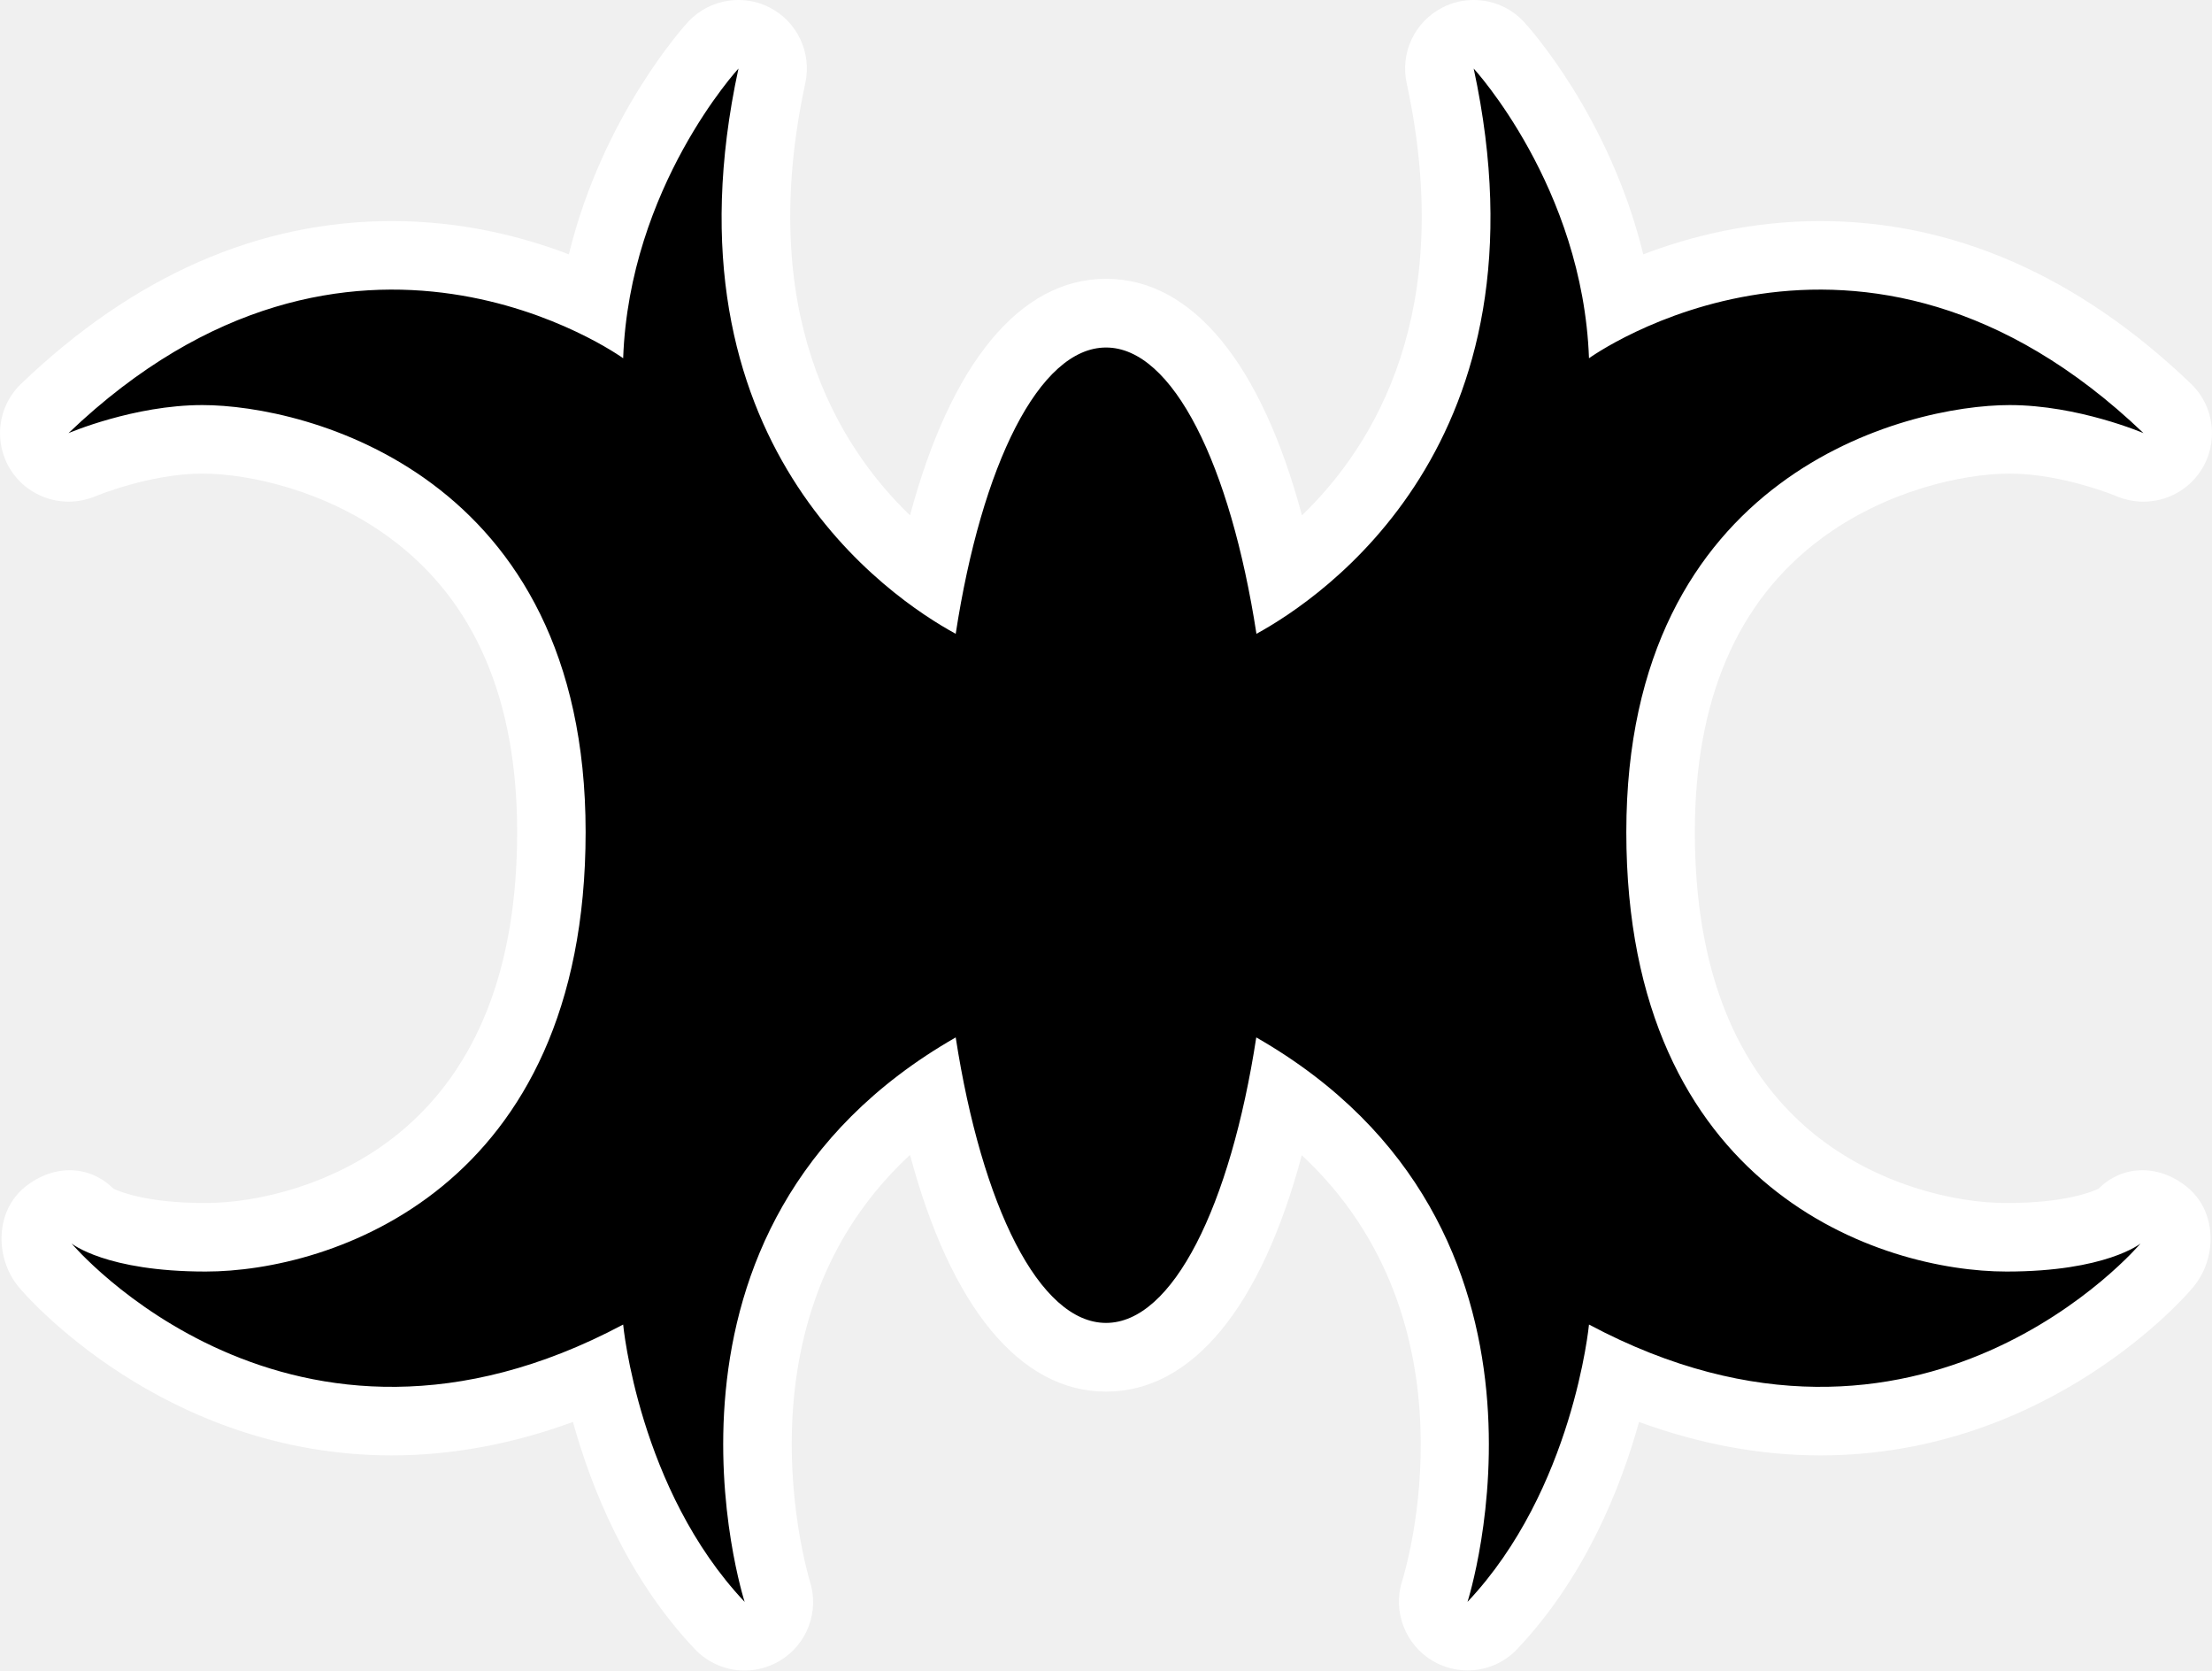
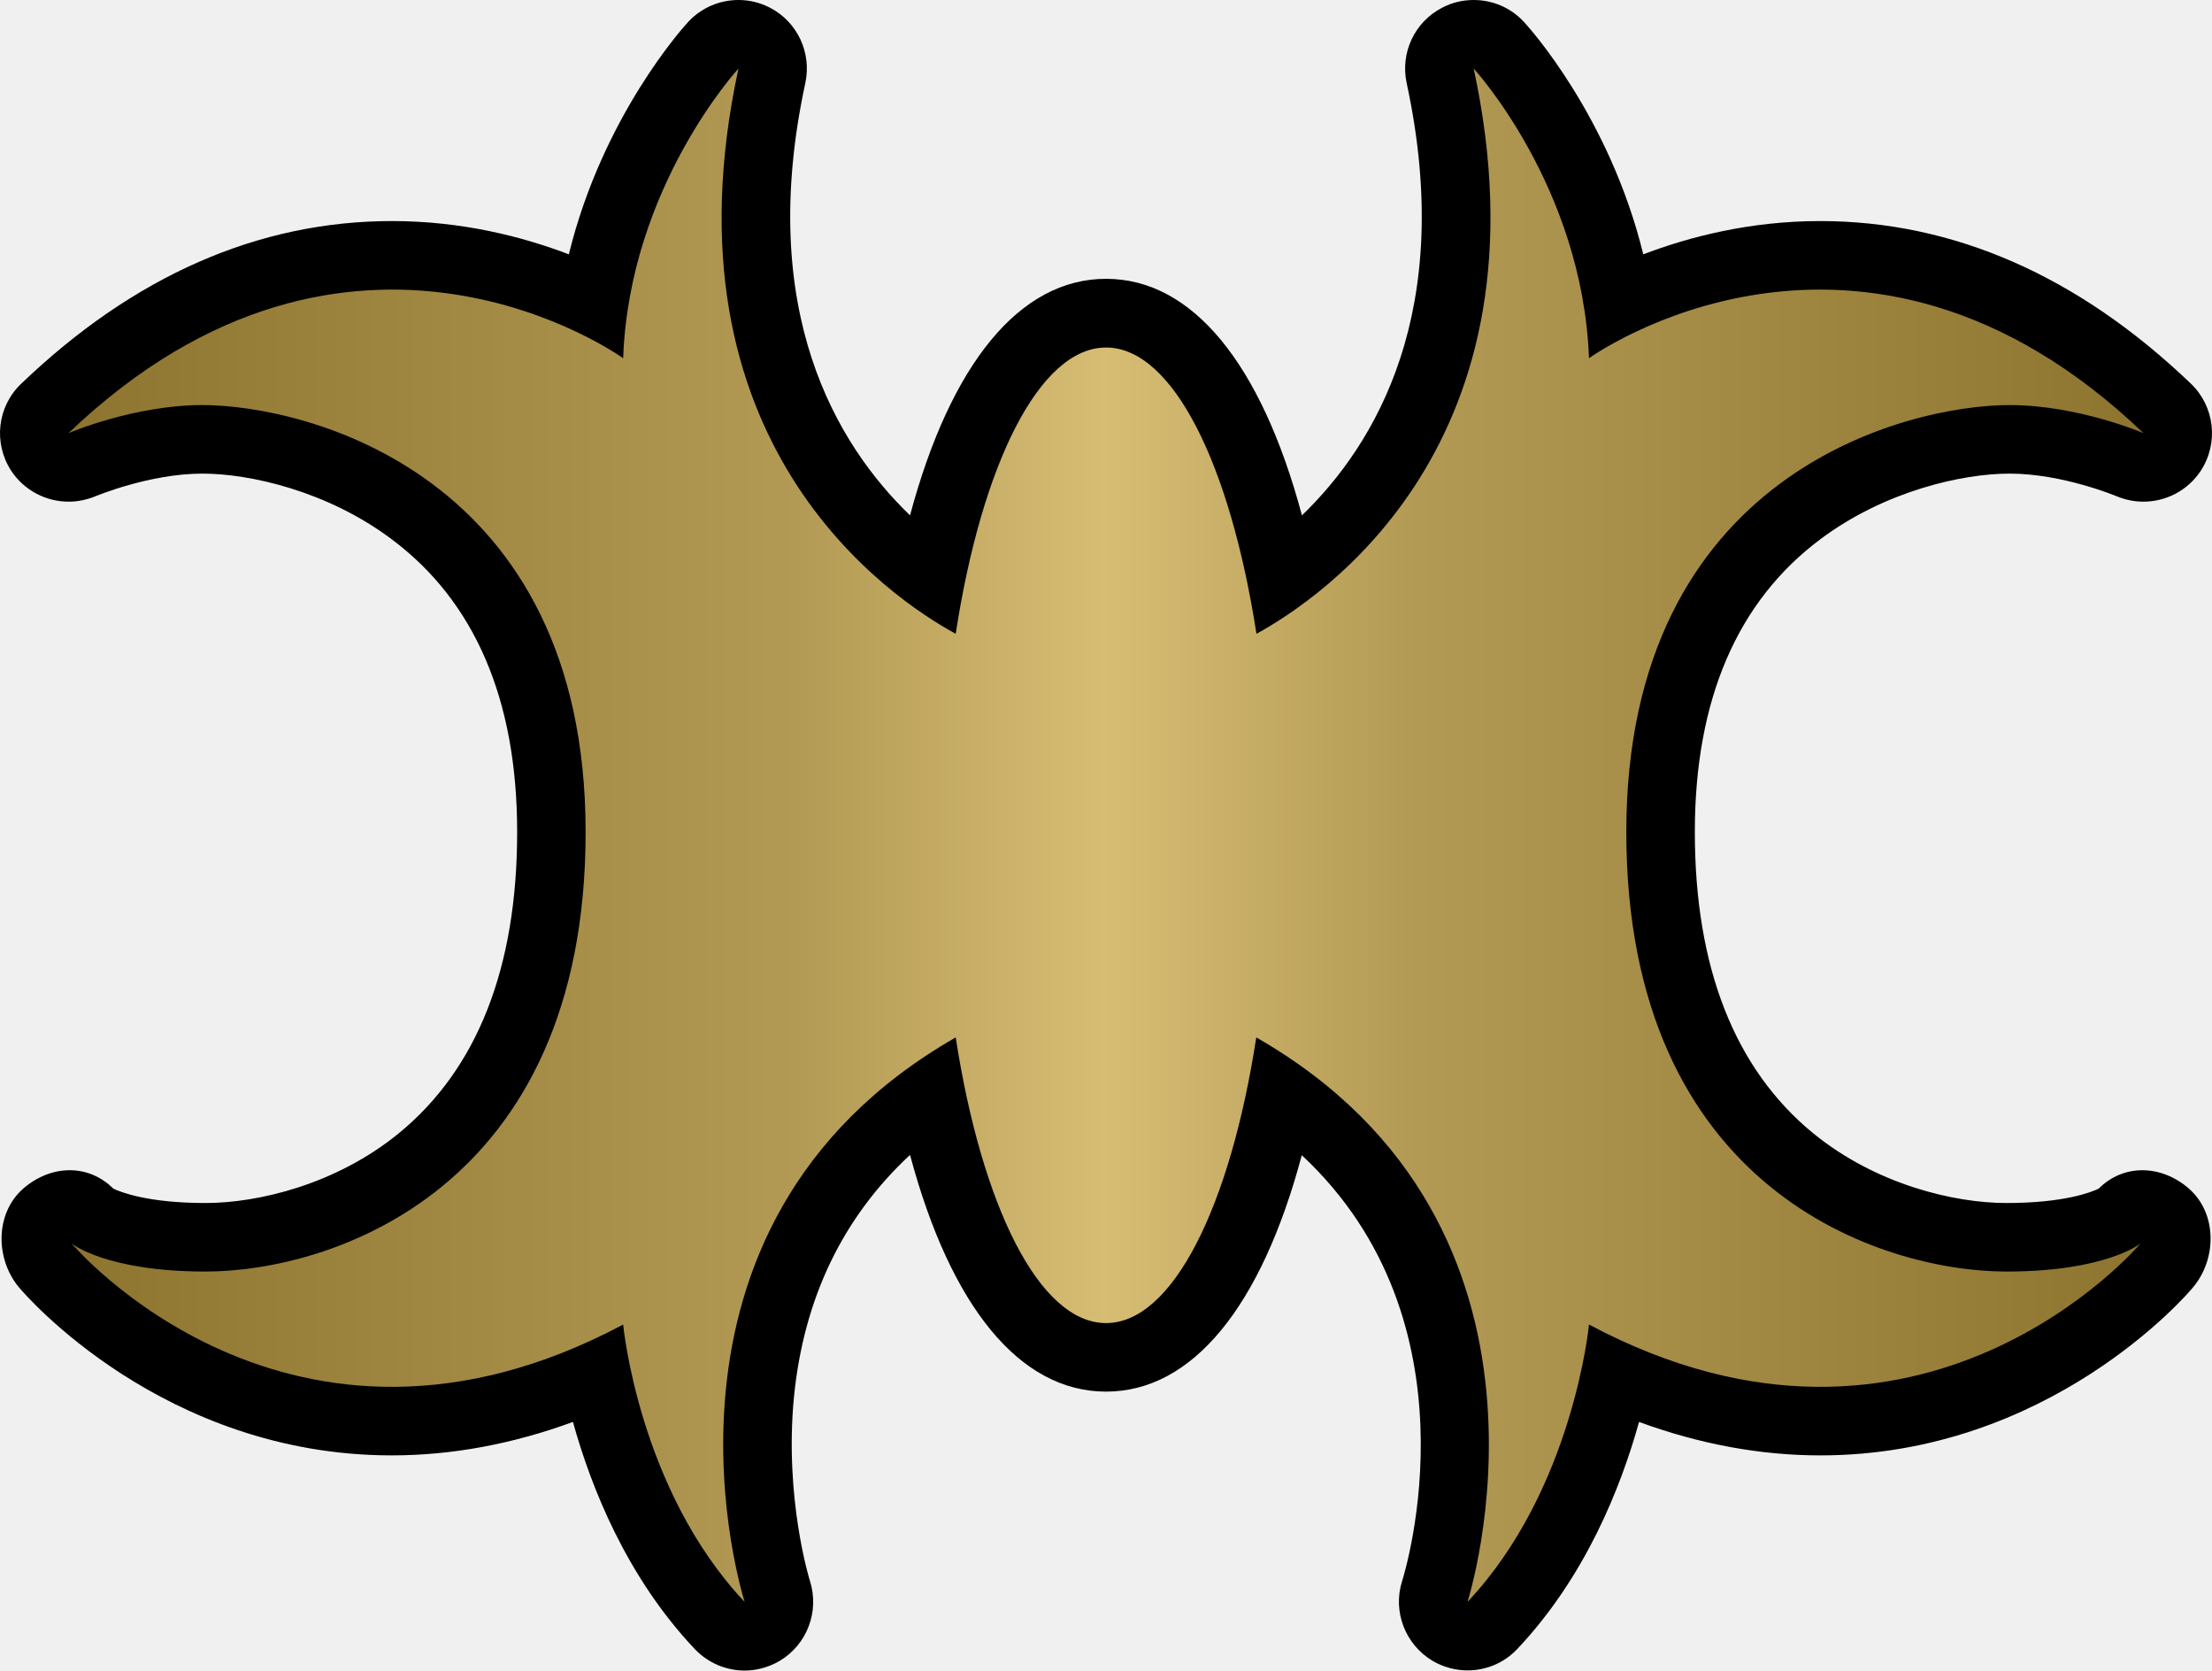
- <svg xmlns="http://www.w3.org/2000/svg" version="1.1" width="600" height="452.999" id="svg3766">
-   <defs id="defs3768" />
-   <path d="m 201.986,452.999 c -4.994,0 -9.909,-2.027 -13.533,-5.832 -18.448,-19.513 -28.097,-43.76 -33.046,-61.585 -16.41,6.014 -32.876,9.071 -49.15,9.071 -61.982,0 -99.49,-43.624 -101.041,-45.481 -6.501,-7.69 -6.591,-20.034 0.929,-26.761 3.805,-3.318 8.313,-5.085 12.741,-5.085 4.292,0 8.494,1.631 11.857,4.994 2.038,0.974 9.422,3.896 24.994,3.896 14.202,0 35.436,-4.994 52.469,-18.935 21.28,-17.429 32.072,-44.904 32.072,-81.664 0,-35.832 -11.461,-62.548 -34.066,-79.411 -17.52,-13.137 -38.573,-17.78 -51.313,-17.78 -14.337,0 -28.89,6.104 -29.026,6.149 -2.39,0.974 -4.824,1.461 -7.248,1.461 -6.104,0 -12.038,-3.012 -15.572,-8.358 -4.915,-7.52 -3.805,-17.429 2.695,-23.624 30.566,-29.286 64.405,-44.111 100.6,-44.111 18.981,0 35.436,4.247 47.95,9.026 C 163.459,31.506 185.486,7.214 186.596,5.98 190.22,2.084 195.214,0 200.31,0 c 2.877,0 5.832,0.668 8.539,2.084 7.429,3.85 11.359,12.208 9.592,20.442 -13.363,61.88 8.539,98.074 28.403,117.225 11.019,-41.144 29.773,-64.145 53.171,-64.145 23.409,0 42.118,23.001 53.137,64.145 19.864,-19.151 41.755,-55.345 28.403,-117.225 -1.778,-8.233 2.163,-16.591 9.638,-20.442 C 393.888,0.668 396.81,0 399.732,0 c 5.085,0 10.045,2.038 13.669,5.98 1.155,1.234 23.182,25.527 32.333,62.99 12.525,-4.779 28.981,-9.026 47.961,-9.026 36.138,0 70.022,14.824 100.6,44.111 6.455,6.195 7.565,16.104 2.65,23.624 -3.533,5.345 -9.422,8.358 -15.572,8.358 -2.39,0 -4.87,-0.487 -7.214,-1.461 -0.125,-0.045 -14.688,-6.149 -29.06,-6.149 -12.695,0 -33.76,4.643 -51.313,17.78 -22.571,16.863 -34.066,43.579 -34.066,79.411 0,36.761 10.838,64.235 32.072,81.664 17.078,13.941 38.267,18.935 52.469,18.935 15.572,0 23.001,-2.922 24.994,-3.896 3.364,-3.364 7.565,-4.994 11.857,-4.994 4.462,0 8.981,1.767 12.741,5.085 7.565,6.727 7.474,19.071 0.929,26.761 -1.506,1.857 -39.026,45.481 -100.996,45.481 -16.331,0 -32.786,-3.058 -49.196,-9.071 -4.96,17.826 -14.598,42.072 -33.046,61.585 -3.579,3.805 -8.494,5.787 -13.454,5.787 -3.228,0 -6.501,-0.838 -9.456,-2.559 -7.441,-4.383 -10.929,-13.409 -8.324,-21.631 1.019,-3.194 21.325,-70.294 -27.203,-115.515 -10.974,41.098 -29.683,64.111 -53.092,64.111 -23.397,0 -42.152,-23.012 -53.171,-64.19 -18.358,17.021 -28.89,39.06 -31.495,65.775 -2.616,27.248 4.247,49.501 4.292,49.728 2.695,8.267 -0.714,17.293 -8.188,21.721 -2.967,1.721 -6.24,2.605 -9.468,2.605" id="path208" style="fill:#ffffff;fill-opacity:1;fill-rule:nonzero;stroke:none" />
-   <path d="m 441.136,225.616 c 0,-97.191 76.093,-115.775 103.963,-115.775 18.584,0 36.319,7.61 36.319,7.61 C 504.533,43.93 431.011,97.146 431.011,97.146 429.324,50.702 399.732,18.584 399.732,18.584 421.634,120.022 358.452,162.219 340.808,171.868 333.73,126.081 318.158,94.235 300.015,94.235 c -18.131,0 -33.748,31.846 -40.781,77.633 -17.701,-9.649 -80.872,-51.846 -58.924,-153.284 0,0 -29.603,32.118 -31.28,78.561 0,0 -73.522,-53.216 -150.452,20.306 0,0 17.735,-7.61 36.319,-7.61 27.916,0 103.952,18.584 103.952,115.775 0,97.191 -69.275,119.184 -103.069,119.184 -27.078,0 -36.365,-7.61 -36.365,-7.61 0,0 59.15,70.158 149.614,21.982 0,0 4.202,44.768 32.956,75.209 0,0 -32.774,-101.528 57.248,-153.068 7.078,45.696 22.65,77.418 40.781,77.418 18.097,0 33.714,-31.721 40.747,-77.418 90.022,51.54 57.293,153.068 57.293,153.068 28.709,-30.442 32.956,-75.209 32.956,-75.209 90.419,48.176 149.614,-21.982 149.614,-21.982 0,0 -9.343,7.61 -36.365,7.61 -33.805,0 -103.125,-21.993 -103.125,-119.184" id="path210" style="fill:#000000;fill-opacity:1;fill-rule:nonzero;stroke:none" />
+ <svg xmlns="http://www.w3.org/2000/svg" xmlns:xlink="http://www.w3.org/1999/xlink" version="1.1" width="600" height="452.999" id="svg3890">
+   <defs id="defs3892">
+     <linearGradient x1="0" y1="0" x2="1" y2="0" id="linearGradient234" gradientUnits="userSpaceOnUse" gradientTransform="matrix(49.70117,0,0,-49.70117,142.5933,434.3457)" spreadMethod="pad">
+       <stop id="stop236" style="stop-color:#8d742f;stop-opacity:1" offset="0" />
+       <stop id="stop238" style="stop-color:#b39a54;stop-opacity:1" offset="0.35" />
+       <stop id="stop240" style="stop-color:#d7bd74;stop-opacity:1" offset="0.5" />
+       <stop id="stop242" style="stop-color:#b39a54;stop-opacity:1" offset="0.65" />
+       <stop id="stop244" style="stop-color:#8d742f;stop-opacity:1" offset="1" />
+     </linearGradient>
+     <linearGradient x1="0" y1="0" x2="1" y2="0" id="linearGradient2995" xlink:href="#linearGradient234" gradientUnits="userSpaceOnUse" gradientTransform="matrix(49.70117,0,0,-49.70117,142.5933,434.3457)" spreadMethod="pad" />
+     <linearGradient x1="0" y1="0" x2="1" y2="0" id="linearGradient2998" xlink:href="#linearGradient234" gradientUnits="userSpaceOnUse" gradientTransform="matrix(562.8648,0,0,562.8648,18.56988,226.4805)" spreadMethod="pad" />
+   </defs>
+   <path d="m 201.986,452.999 c -4.994,0 -9.909,-2.027 -13.533,-5.832 -18.448,-19.513 -28.097,-43.76 -33.046,-61.585 -16.41,6.014 -32.876,9.071 -49.15,9.071 -61.982,0 -99.49,-43.624 -101.041,-45.481 -6.501,-7.69 -6.591,-20.034 0.974,-26.761 3.76,-3.318 8.267,-5.085 12.695,-5.085 4.292,0 8.494,1.631 11.857,4.994 2.038,0.974 9.422,3.896 25.04,3.896 14.156,0 35.391,-4.994 52.423,-18.935 21.28,-17.429 32.072,-44.904 32.072,-81.664 0,-35.832 -11.461,-62.548 -34.066,-79.411 -17.52,-13.137 -38.573,-17.78 -51.313,-17.78 -14.337,0 -28.89,6.104 -29.026,6.149 -2.39,0.974 -4.824,1.461 -7.248,1.461 -6.104,0 -12.038,-3.012 -15.572,-8.358 -4.915,-7.52 -3.805,-17.429 2.695,-23.624 30.566,-29.286 64.405,-44.111 100.6,-44.111 18.981,0 35.436,4.247 47.95,9.026 C 163.459,31.506 185.486,7.214 186.641,5.98 190.22,2.084 195.214,0 200.31,0 c 2.877,0 5.832,0.668 8.539,2.084 7.429,3.85 11.359,12.208 9.592,20.442 -13.363,61.88 8.539,98.074 28.403,117.225 11.019,-41.144 29.773,-64.145 53.171,-64.145 23.409,0 42.118,23.001 53.137,64.145 19.864,-19.151 41.755,-55.345 28.403,-117.225 -1.778,-8.233 2.163,-16.591 9.638,-20.442 C 393.888,0.668 396.81,0 399.732,0 c 5.085,0 10.045,2.038 13.669,5.98 1.155,1.234 23.182,25.527 32.333,62.99 12.525,-4.779 28.981,-9.026 47.961,-9.026 36.138,0 70.022,14.824 100.6,44.111 6.455,6.195 7.565,16.104 2.65,23.624 -3.533,5.345 -9.422,8.358 -15.572,8.358 -2.39,0 -4.87,-0.487 -7.214,-1.461 -0.125,-0.045 -14.688,-6.149 -29.06,-6.149 -12.695,0 -33.76,4.643 -51.313,17.78 -22.571,16.863 -34.066,43.579 -34.066,79.411 0,36.761 10.838,64.235 32.072,81.664 17.078,13.941 38.267,18.935 52.469,18.935 15.572,0 23.001,-2.922 24.994,-3.896 3.364,-3.364 7.565,-4.994 11.857,-4.994 4.462,0 8.981,1.767 12.741,5.085 7.565,6.727 7.474,19.071 0.929,26.761 -1.506,1.857 -39.026,45.481 -100.996,45.481 -16.331,0 -32.786,-3.058 -49.196,-9.071 -4.96,17.826 -14.598,42.072 -33.046,61.585 -3.579,3.805 -8.494,5.787 -13.454,5.787 -3.228,0 -6.501,-0.838 -9.456,-2.559 -7.441,-4.383 -10.929,-13.409 -8.324,-21.631 1.019,-3.194 21.325,-70.294 -27.203,-115.515 -10.974,41.098 -29.683,64.111 -53.092,64.111 -23.397,0 -42.152,-23.012 -53.171,-64.19 -18.312,17.021 -28.89,39.06 -31.495,65.775 -2.616,27.248 4.247,49.501 4.337,49.728 2.65,8.267 -0.759,17.293 -8.233,21.721 -2.967,1.721 -6.24,2.605 -9.468,2.605" id="path230" style="fill:#000000;fill-opacity:1;fill-rule:nonzero;stroke:none" />
+   <path d="M 340.808,171.868 C 333.73,126.081 318.158,94.235 300.015,94.235 l 0,0 c -18.131,0 -33.748,31.846 -40.781,77.633 l 0,0 C 241.533,162.219 178.362,120.022 200.31,18.584 l 0,0 c 0,0 -29.603,32.118 -31.28,78.561 l 0,0 c 0,0 -73.522,-53.216 -150.452,20.306 l 0,0 c 0,0 17.735,-7.61 36.319,-7.61 l 0,0 c 27.916,0 103.952,18.584 103.952,115.775 l 0,0 c 0,97.191 -69.275,119.184 -103.069,119.184 l 0,0 c -27.078,0 -36.365,-7.61 -36.365,-7.61 l 0,0 c 0,0 59.196,70.158 149.614,21.982 l 0,0 c 0,0 4.202,44.768 32.956,75.209 l 0,0 c 0,0 -32.774,-101.528 57.248,-153.068 l 0,0 c 7.078,45.696 22.65,77.463 40.781,77.463 l 0,0 c 18.097,0 33.714,-31.767 40.747,-77.463 l 0,0 c 90.022,51.54 57.293,153.068 57.293,153.068 l 0,0 c 28.709,-30.442 32.956,-75.209 32.956,-75.209 l 0,0 c 90.419,48.176 149.614,-21.982 149.614,-21.982 l 0,0 c 0,0 -9.343,7.61 -36.365,7.61 l 0,0 c -33.805,0 -103.125,-21.993 -103.125,-119.184 l 0,0 c 0,-97.191 76.047,-115.775 103.963,-115.775 l 0,0 c 18.584,0 36.319,7.61 36.319,7.61 l 0,0 C 504.533,43.93 431.011,97.146 431.011,97.146 l 0,0 c -1.733,-46.444 -31.28,-78.561 -31.28,-78.561 l 0,0 c 21.903,101.438 -41.28,143.635 -58.924,153.284" id="path246" style="fill:url(#linearGradient2998);fill-opacity:1;fill-rule:nonzero;stroke:none" />
</svg>
